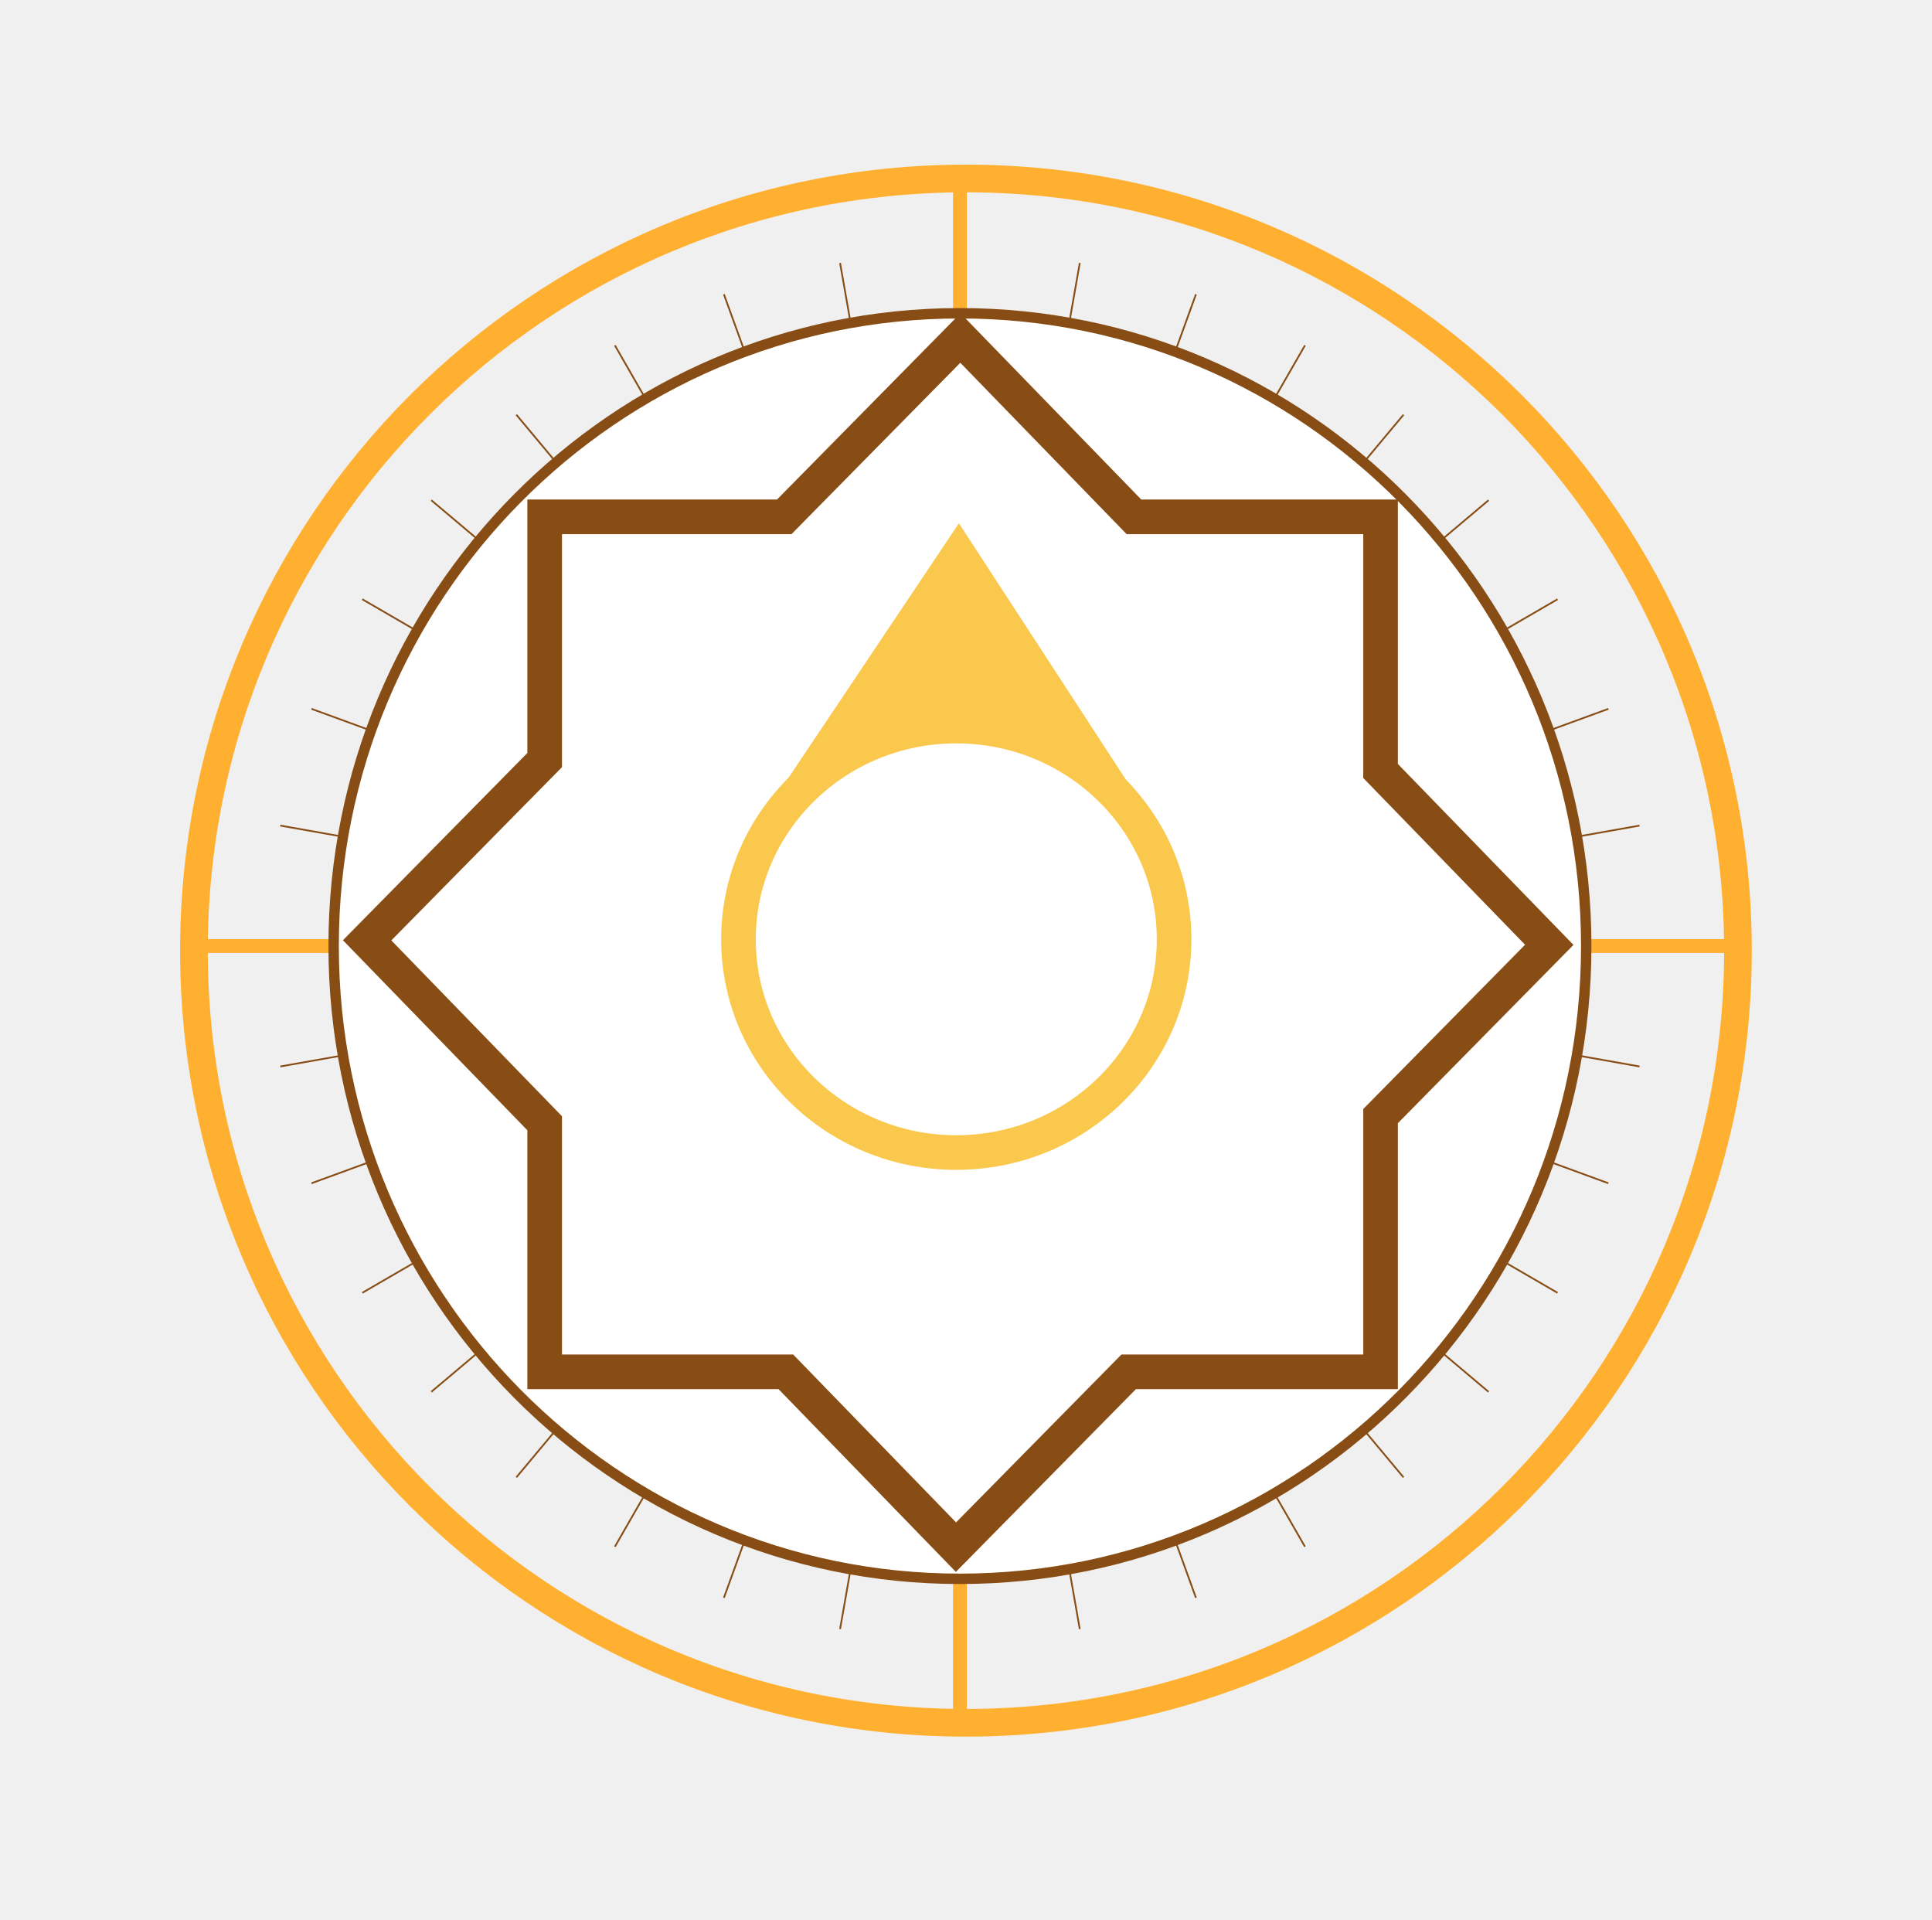
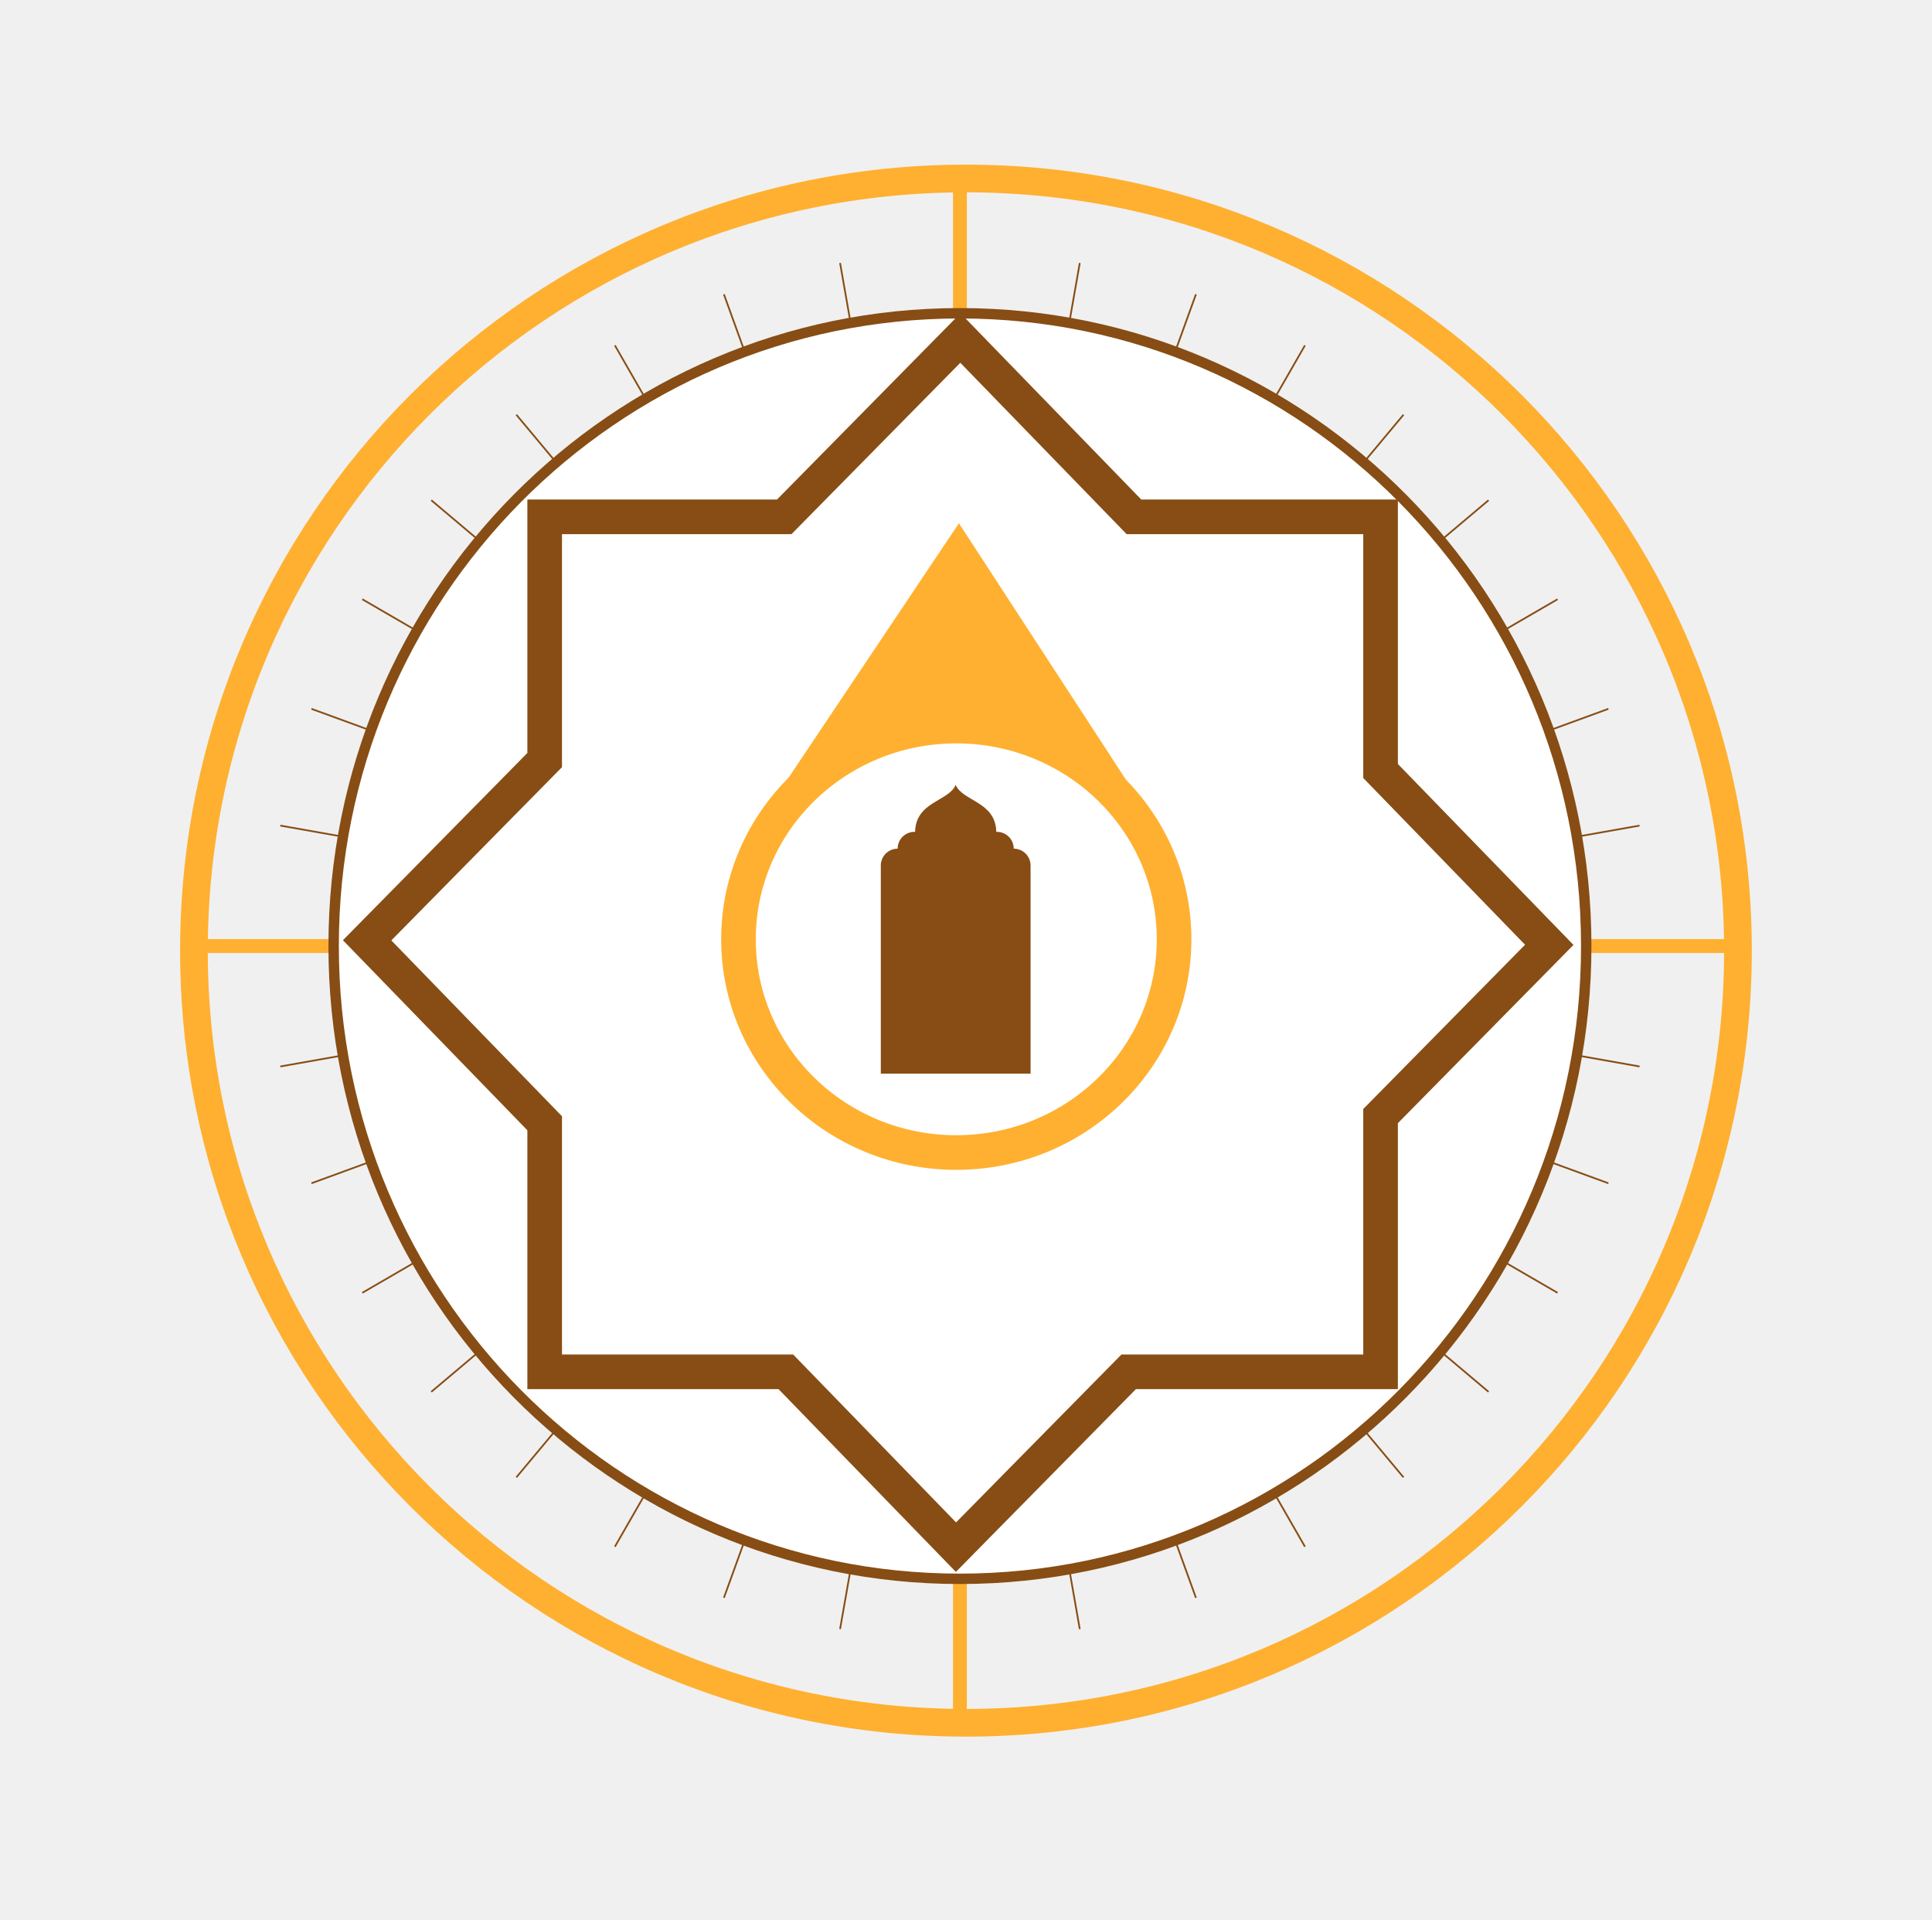
<svg xmlns="http://www.w3.org/2000/svg" xml:space="preserve" width="745px" height="740px" version="1.1" style="shape-rendering:geometricPrecision; text-rendering:geometricPrecision; image-rendering:optimizeQuality; fill-rule:evenodd; clip-rule:evenodd" viewBox="0 0 745 740.19">
  <defs>
    <style type="text/css">
   
    .str0 {stroke:#ffb030;stroke-width:5.34;stroke-miterlimit:2.613}
-     .str4 {stroke:#ffb030;stroke-width:10.68;stroke-miterlimit:2.613}
-     .str5 {stroke:#FAC84D;stroke-width:10.68;stroke-miterlimit:2.613}
+     .str1 {stroke:#874d14;stroke-width:0.67;stroke-miterlimit:2.613}
    .str2 {stroke:#874d14;stroke-width:4.01;stroke-miterlimit:2.613}
-     .str3 {stroke:#5498EB;stroke-width:32.04;stroke-miterlimit:2.613}
-     .str7 {stroke:#874d14;stroke-width:13.35;stroke-miterlimit:2.613}
-     .str9 {stroke:#FAC84D;stroke-width:13.35;stroke-miterlimit:2.613}
-     .str1 {stroke:#874d14;stroke-width:0.67;stroke-miterlimit:2.613}
-     .str6 {stroke:#B3B3B3;stroke-width:0.67;stroke-miterlimit:2.613}
-     .str8 {stroke:#FAC84D;stroke-width:0.67;stroke-miterlimit:2.613}
-     .fil0 {fill:none}
-     .fil5 {fill:black}
-     .fil4 {fill:#292E31}
-     .fil3 {fill:#CCD7ED}
-     .fil8 {fill:#FAC84D}
-     .fil6 {fill:#FDAB31}
-     .fil7 {fill:#FED782}
-     .fil1 {fill:white}
-     .fil2 {fill:white}
+     .str3 {stroke:#ffb030;stroke-width:10.68;stroke-miterlimit:2.613}
+     .str4 {stroke:#874d14;stroke-width:13.35;stroke-miterlimit:2.613}
+     .str5 {stroke:#ffb030;stroke-width:0.67;stroke-miterlimit:2.613}
+     .str6 {stroke:#ffb030;stroke-width:13.35;stroke-miterlimit:2.613}
+     .fil0 {fill:none}    
+     .fil1 {fill:#ffb030}
+     .fil2 {fill:#ffffff}
+     .fil3 {fill:#874d14}
   
  </style>
  </defs>
-   <g id="Layer_x0020_1">
-     <g id="_2238754262048">
+   <g>
+     <g>
      <g>
        <line class="fil0 str0" x1="666.29" y1="364.83" x2="74.02" y2="364.83" />
        <line class="fil0 str0" x1="370.16" y1="67.28" x2="370.16" y2="662.38" />
        <line class="fil0 str1" x1="323.93" y1="101.42" x2="416.38" y2="628.23" />
        <line class="fil0 str1" x1="279.12" y1="113.49" x2="461.19" y2="616.17" />
        <line class="fil0 str1" x1="237.07" y1="133.19" x2="503.24" y2="596.46" />
        <line class="fil0 str1" x1="199.06" y1="159.93" x2="541.25" y2="569.72" />
        <line class="fil0 str1" x1="166.25" y1="192.9" x2="574.06" y2="536.75" />
        <line class="fil0 str1" x1="139.64" y1="231.09" x2="600.67" y2="498.56" />
        <line class="fil0 str1" x1="120.03" y1="273.35" x2="620.28" y2="456.31" />
        <line class="fil0 str1" x1="108.02" y1="318.38" x2="632.29" y2="411.27" />
        <line class="fil0 str1" x1="416.38" y1="101.42" x2="323.93" y2="628.23" />
        <line class="fil0 str1" x1="461.19" y1="113.49" x2="279.12" y2="616.17" />
        <line class="fil0 str1" x1="503.24" y1="133.19" x2="237.07" y2="596.46" />
        <line class="fil0 str1" x1="600.67" y1="231.09" x2="139.64" y2="498.56" />
        <line class="fil0 str1" x1="541.25" y1="159.93" x2="199.06" y2="569.72" />
        <line class="fil0 str1" x1="620.28" y1="273.35" x2="120.03" y2="456.31" />
        <line class="fil0 str1" x1="574.06" y1="192.9" x2="166.25" y2="536.75" />
        <line class="fil0 str1" x1="632.29" y1="318.38" x2="108.02" y2="411.27" />
      </g>
-       <ellipse class="fil1 str2" cx="370.16" cy="364.83" rx="241.57" ry="244.02" />
+       <ellipse class="fil2 str2" cx="370.16" cy="364.83" rx="241.57" ry="244.02" />
    </g>
-     <circle class="fil0 str4" cx="372.48" cy="366.6" r="297.77" />
-     <polygon class="fil0 str7" points="209.99,199.31 302.4,199.31 370.34,130.35 437.28,199.31 532.4,199.31 532.4,297.32 597.47,364.36 532.4,430.41 532.4,529.03 435.24,529.03 368.63,596.64 303.02,529.03 209.99,529.03 209.99,433.17 141.51,362.62 209.99,293.11 " />
-     <path class="fil8 str8" d="M369.76 202.4l-76.11 113.67c47.82,-47.51 97.27,-50.18 150.16,0l-74.05 -113.67z" />
-     <ellipse class="fil1 str9" cx="368.75" cy="362.23" rx="84.01" ry="82.23" />
+     <circle class="fil0 str3" cx="372.48" cy="366.6" r="297.77" />
+     <polygon class="fil0 str4" points="209.99,199.31 302.4,199.31 370.34,130.35 437.28,199.31 532.4,199.31 532.4,297.32 597.47,364.36 532.4,430.41 532.4,529.03 435.24,529.03 368.63,596.64 303.02,529.03 209.99,529.03 209.99,433.17 141.51,362.62 209.99,293.11 " />
+     <path class="fil1 str5" d="M369.76 202.4l-76.11 113.67c47.82,-47.51 97.27,-50.18 150.16,0l-74.05 -113.67z" />
+     <ellipse class="fil2 str6" cx="368.75" cy="362.23" rx="84.01" ry="82.23" />
+     <g transform="translate(360 362) scale(0.5355) translate(-87 -371)">
+       <path class="fil3" d="M61.11,306.155c0-6.695,5.427-12.122,12.122-12.122c0.151,0,0.298,0.017,0.447,0.023    c0.439-21.88,24.359-22.002,29.237-33.848c4.878,11.846,28.798,11.968,29.237,33.848c0.15-0.005,0.296-0.023,0.447-0.023    c6.695,0,12.122,5.427,12.122,12.122c6.695,0,12.122,5.427,12.122,12.122v149.891H48.988V318.277    C48.988,311.582,54.415,306.155,61.11,306.155z" />
+     </g>
  </g>
</svg>
